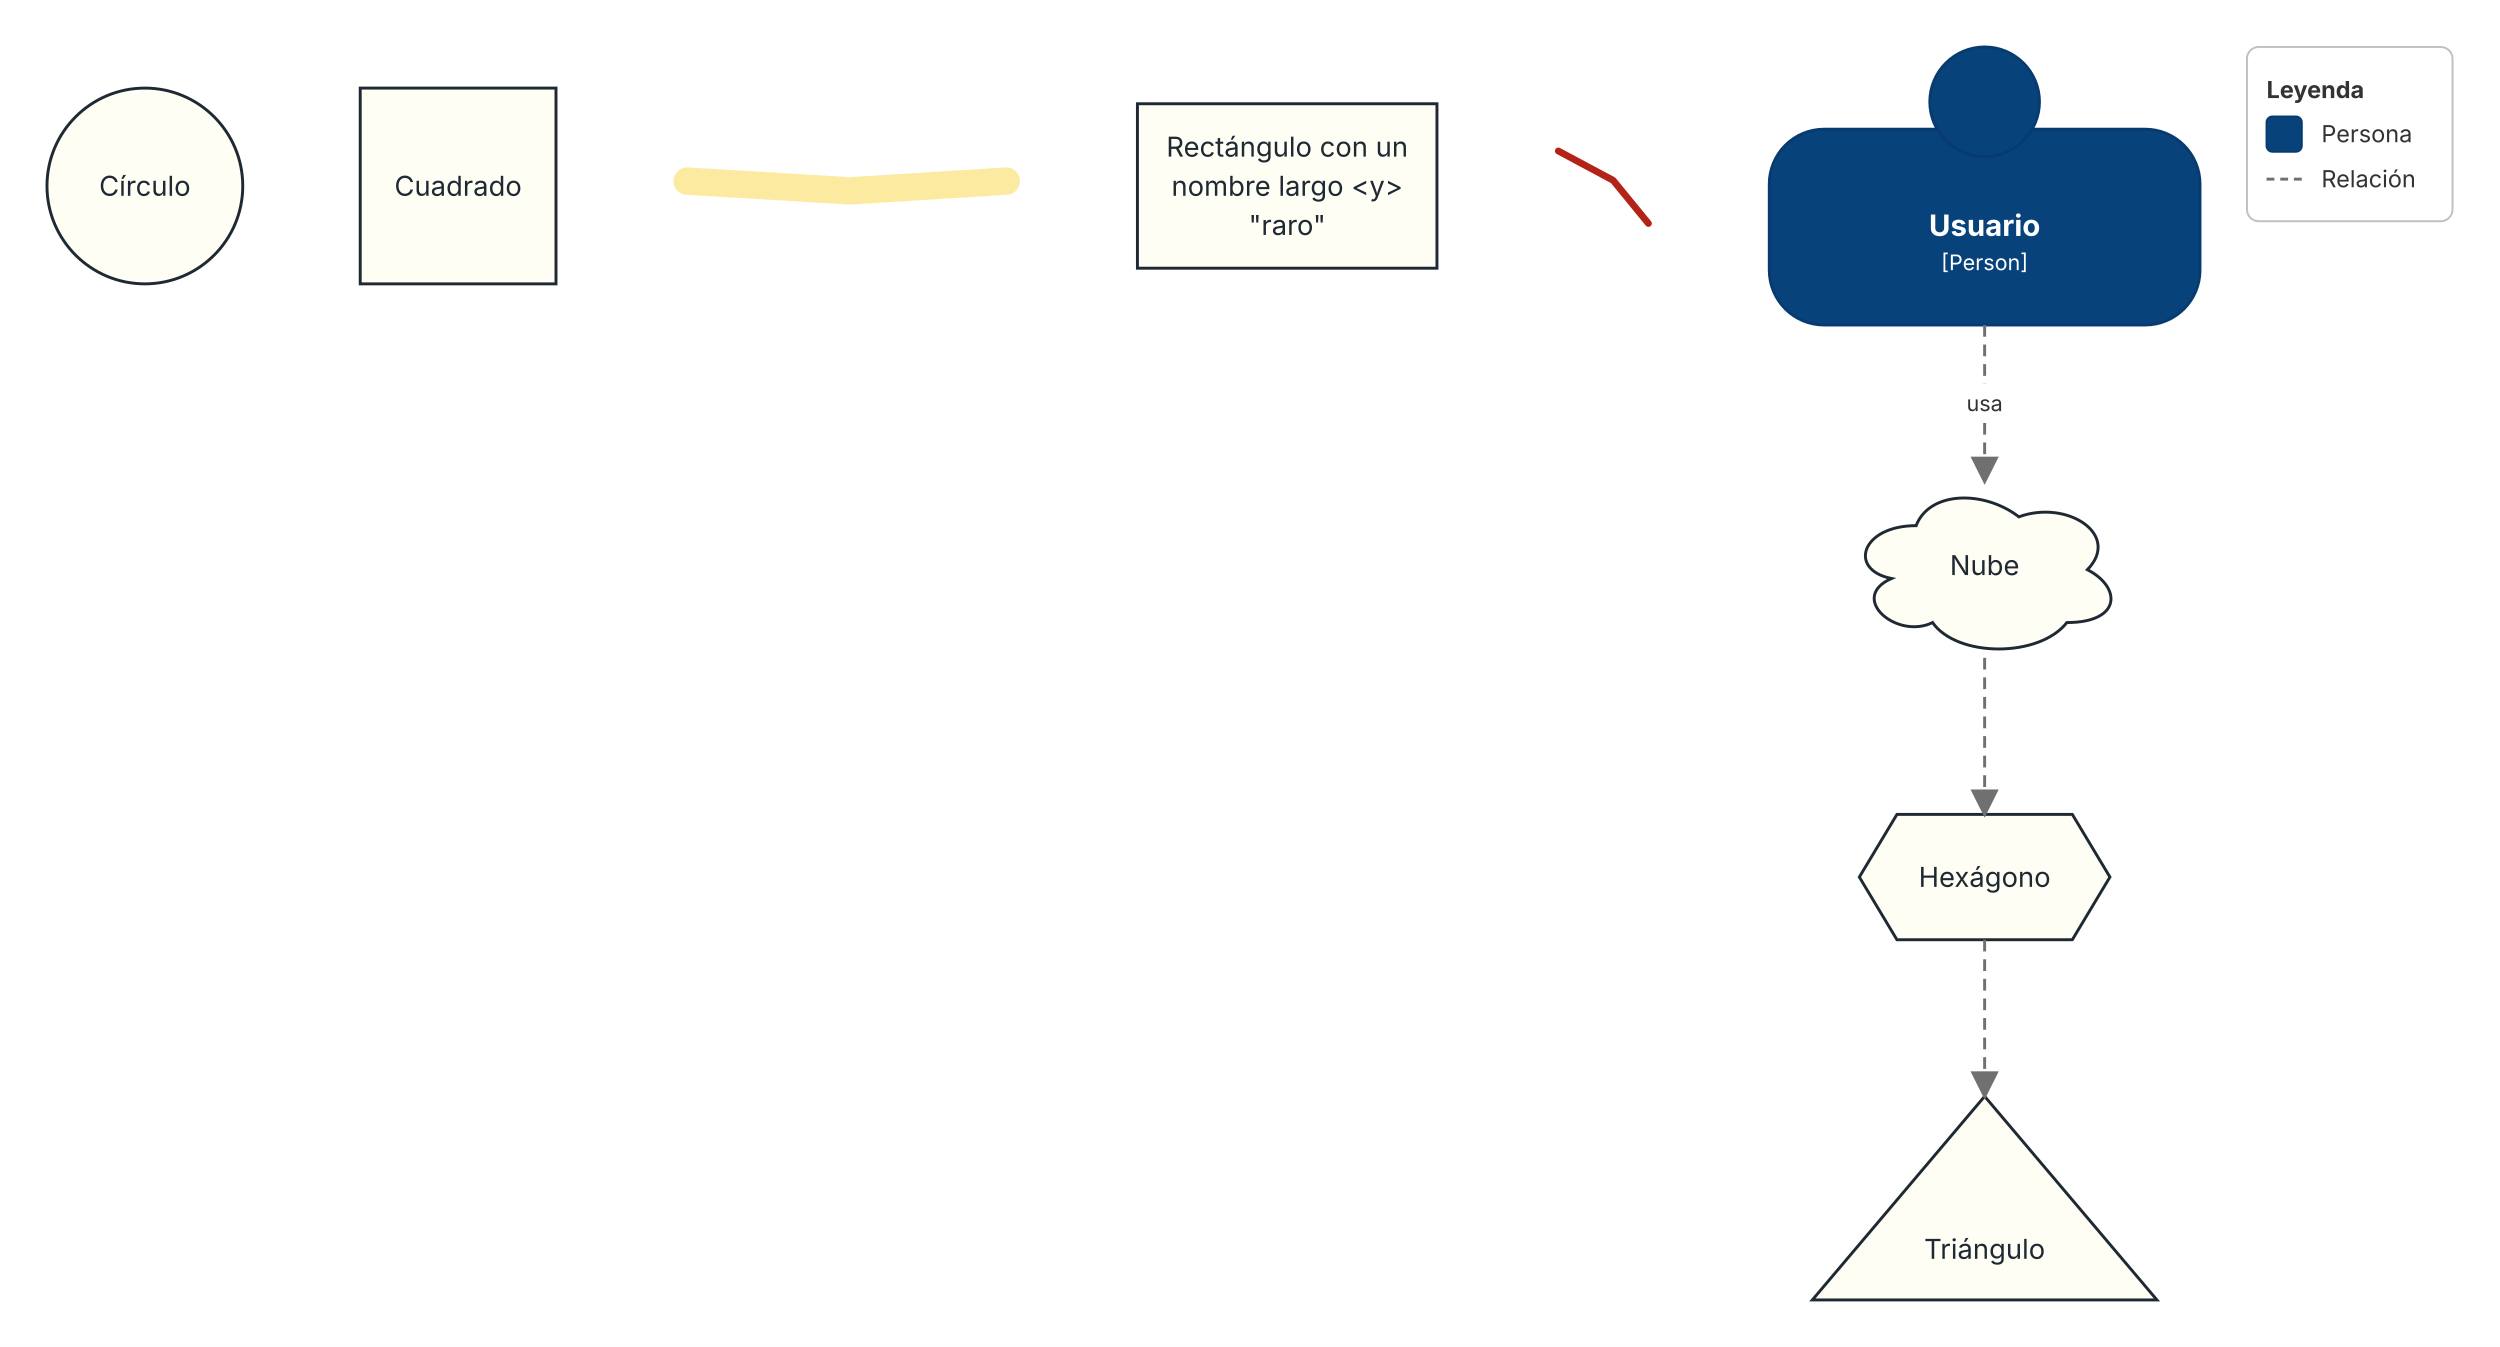
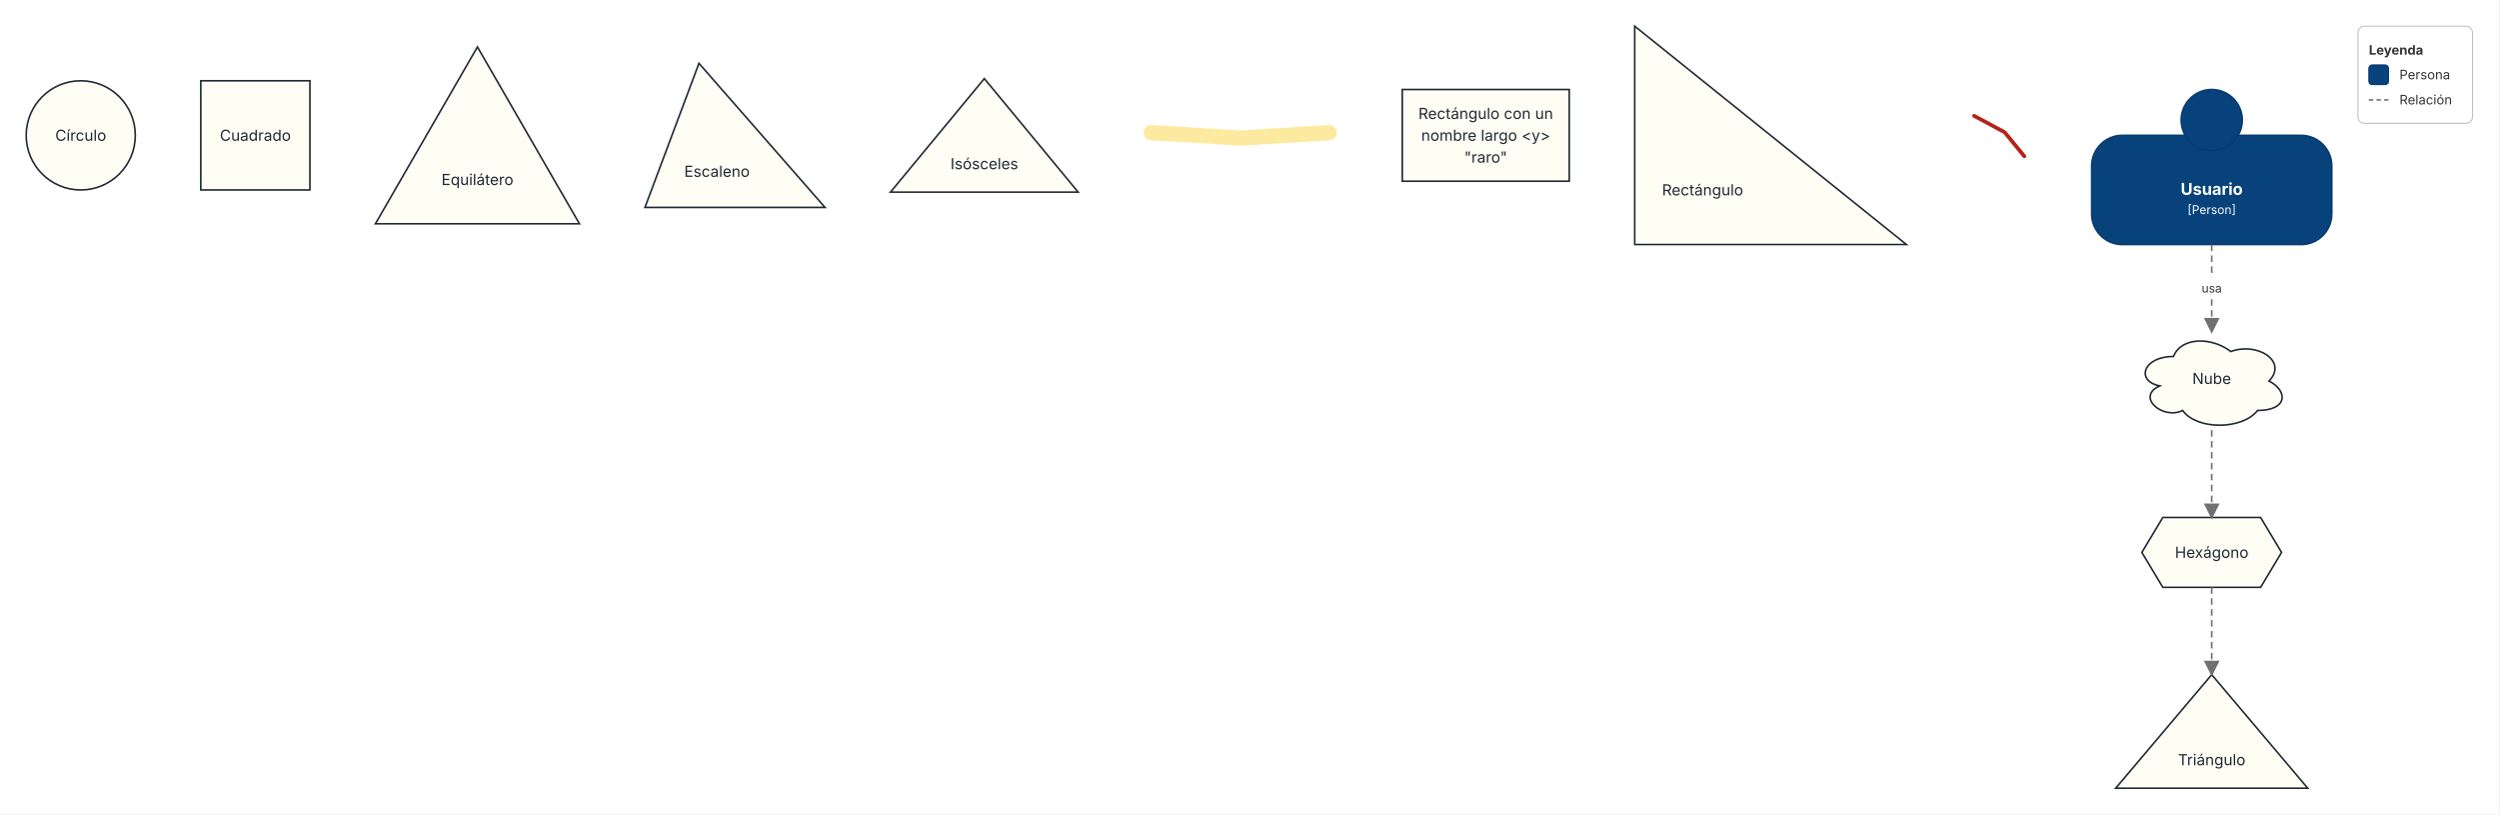
- <svg xmlns="http://www.w3.org/2000/svg" width="1277" height="688" viewBox="6 6 1277 688">
-   <rect x="6" y="6" width="1277" height="688" fill="#ffffff" />
+ <svg xmlns="http://www.w3.org/2000/svg" width="2290" height="746" viewBox="6 6 2290 746">
+   <rect x="6" y="6" width="2290" height="746" fill="#ffffff" />
  <g font-family="Inter, 'Helvetica Neue', Arial, sans-serif">
-     <g data-id="marcador" transform="translate(350 91.5)">
+     <g data-id="marcador" transform="translate(1054 120.5)">
      <path d="M 7 7 L 90 12 L 170 7" fill="none" stroke="#facc15" stroke-width="14" stroke-opacity="0.4" stroke-linecap="round" stroke-linejoin="round" />
    </g>
-     <g data-id="circulo" transform="translate(30 51)">
+     <g data-id="circulo" transform="translate(30 80)">
      <ellipse cx="50" cy="50" rx="50" ry="50" fill="#fffef5" stroke="#1f2933" stroke-width="1.5" />
      <text x="50" y="55" font-size="14" fill="#1f2933" text-anchor="middle">Círculo</text>
    </g>
-     <g data-id="cuadrado" transform="translate(190 51)">
+     <g data-id="cuadrado" transform="translate(190 80)">
      <rect x="0" y="0" width="100" height="100" fill="#fffef5" stroke="#1f2933" stroke-width="1.5" />
      <text x="50" y="55" font-size="14" fill="#1f2933" text-anchor="middle">Cuadrado</text>
    </g>
-     <g data-id="hexagono" transform="translate(955.75 422)">
+     <g data-id="equilatero" transform="translate(350 49)">
+       <path d="M 93.5 0 L 187 162 L 0 162 Z" fill="#fffef5" stroke="#1f2933" stroke-width="1.5" />
+       <text x="93.5" y="126.5" font-size="14" fill="#1f2933" text-anchor="middle">Equilátero</text>
+     </g>
+     <g data-id="escaleno" transform="translate(597 64)">
+       <path d="M 49.5 0 L 165 132 L 0 132 Z" fill="#fffef5" stroke="#1f2933" stroke-width="1.5" />
+       <text x="66" y="104" font-size="14" fill="#1f2933" text-anchor="middle">Escaleno</text>
+     </g>
+     <g data-id="hexagono" transform="translate(1968.75 480)">
      <path d="M 19.2 0 L 108.8 0 L 128 32 L 108.8 64 L 19.2 64 L 0 32 Z" fill="#fffef5" stroke="#1f2933" stroke-width="1.5" />
      <text x="64" y="37" font-size="14" fill="#1f2933" text-anchor="middle">Hexágono</text>
    </g>
-     <g data-id="nube" transform="translate(949.75 252)">
+     <g data-id="isosceles" transform="translate(822 78)">
+       <path d="M 86 0 L 172 104 L 0 104 Z" fill="#fffef5" stroke="#1f2933" stroke-width="1.5" />
+       <text x="86" y="83" font-size="14" fill="#1f2933" text-anchor="middle">Isósceles</text>
+     </g>
+     <g data-id="nube" transform="translate(1962.75 310)">
      <path d="M 35 22.5 C 7 22.5 0 45 22.4 49.5 C 0 59.4 25.2 81 43.4 72 C 56 90 98 90 112 72 C 140 72 140 54 122.5 45 C 140 27 112 9 87.5 18 C 70 4.5 42 4.5 35 22.5 Z" fill="#fffef5" stroke="#1f2933" stroke-width="1.5" />
      <text x="70" y="47.75" font-size="14" fill="#1f2933" text-anchor="middle">Nube</text>
    </g>
-     <g data-id="rectangulo" transform="translate(587 59)">
+     <g data-id="rectangulo" transform="translate(1291 88)">
      <rect x="0" y="0" width="153" height="84" fill="#fffef5" stroke="#1f2933" stroke-width="1.5" />
      <text x="76.5" y="27" font-size="14" fill="#1f2933" text-anchor="middle">Rectángulo con un</text>
      <text x="76.5" y="47" font-size="14" fill="#1f2933" text-anchor="middle">nombre largo &lt;y&gt;</text>
      <text x="76.5" y="67" font-size="14" fill="#1f2933" text-anchor="middle">"raro"</text>
    </g>
-     <g data-id="trazo" transform="translate(800 80.13)">
+     <g data-id="rectangulo-triangulo" transform="translate(1504 30)">
+       <path d="M 0 0 L 249 200 L 0 200 Z" fill="#fffef5" stroke="#1f2933" stroke-width="1.5" />
+       <text x="62.25" y="155" font-size="14" fill="#1f2933" text-anchor="middle">Rectángulo</text>
+     </g>
+     <g data-id="trazo" transform="translate(1813 109.13)">
      <path d="M 2 3 L 30 18 L 48 40" fill="none" stroke="#b42318" stroke-width="3.5" stroke-linecap="round" stroke-linejoin="round" />
    </g>
-     <g data-id="triangulo" transform="translate(931.75 566)">
+     <g data-id="triangulo" transform="translate(1944.75 624)">
      <path d="M 88 0 L 176 104 L 0 104 Z" fill="#fffef5" stroke="#1f2933" stroke-width="1.5" />
      <text x="88" y="83" font-size="14" fill="#1f2933" text-anchor="middle">Triángulo</text>
    </g>
-     <g data-id="usuario" transform="translate(909.75 30)">
+     <g data-id="usuario" transform="translate(1922.75 88)">
      <rect x="0" y="42" width="220" height="100" rx="28" fill="#08427B" stroke="#073B6F" stroke-width="1.5" />
      <ellipse cx="110" cy="28" rx="28" ry="28" fill="#08427B" stroke="#073B6F" stroke-width="1.5" />
      <text x="110" y="96.5" font-size="15" fill="#ffffff" text-anchor="middle" font-weight="bold">Usuario</text>
      <text x="110" y="114" font-size="11" fill="#ffffff" text-anchor="middle">[Person]</text>
    </g>
    <g data-id="r1">
-       <path d="M 1019.75 172 L 1019.75 240" fill="none" stroke="#707070" stroke-width="1.5" stroke-dasharray="6 4" />
-       <path d="M 1019.75 252 L 1013.75 240 L 1025.75 240 Z" fill="#707070" stroke="#707070" stroke-width="1.5" />
-       <rect x="1005.25" y="202" width="29" height="20" rx="3" fill="#ffffff" stroke="none" />
-       <text x="1019.75" y="216" font-size="11" fill="#333333" text-anchor="middle">usa</text>
+       <path d="M 2032.75 230 L 2032.75 298" fill="none" stroke="#707070" stroke-width="1.5" stroke-dasharray="6 4" />
+       <path d="M 2032.75 310 L 2026.75 298 L 2038.75 298 Z" fill="#707070" stroke="#707070" stroke-width="1.5" />
+       <rect x="2018.25" y="260" width="29" height="20" rx="3" fill="#ffffff" stroke="none" />
+       <text x="2032.75" y="274" font-size="11" fill="#333333" text-anchor="middle">usa</text>
    </g>
    <g data-id="r2">
-       <path d="M 1019.75 342 L 1019.75 410" fill="none" stroke="#707070" stroke-width="1.5" stroke-dasharray="6 4" />
-       <path d="M 1019.75 422 L 1013.75 410 L 1025.75 410 Z" fill="#707070" stroke="#707070" stroke-width="1.5" />
+       <path d="M 2032.75 400 L 2032.75 468" fill="none" stroke="#707070" stroke-width="1.5" stroke-dasharray="6 4" />
+       <path d="M 2032.75 480 L 2026.75 468 L 2038.75 468 Z" fill="#707070" stroke="#707070" stroke-width="1.5" />
    </g>
    <g data-id="r3">
-       <path d="M 1019.75 486 L 1019.75 554" fill="none" stroke="#707070" stroke-width="1.5" stroke-dasharray="6 4" />
-       <path d="M 1019.75 566 L 1013.75 554 L 1025.75 554 Z" fill="#707070" stroke="#707070" stroke-width="1.5" />
+       <path d="M 2032.75 544 L 2032.75 612" fill="none" stroke="#707070" stroke-width="1.5" stroke-dasharray="6 4" />
+       <path d="M 2032.75 624 L 2026.75 612 L 2038.75 612 Z" fill="#707070" stroke="#707070" stroke-width="1.5" />
    </g>
-     <g data-id="__legend__" transform="translate(1153.75 30)">
+     <g data-id="__legend__" transform="translate(2166.75 30)">
      <rect x="0" y="0" width="105" height="89" rx="6" fill="#ffffff" stroke="#c0c0c0" />
      <text x="10" y="26.1" font-size="12" fill="#333333" font-weight="bold">Leyenda</text>
      <rect x="10" y="35.5" width="18" height="18" rx="3" fill="#08427B" stroke="#073B6F" />
      <text x="38" y="48.64" font-size="12" fill="#333333">Persona</text>
      <line x1="10" y1="67.5" x2="28" y2="67.5" fill="none" stroke="#707070" stroke-width="1.5" stroke-dasharray="4 3" />
      <text x="38" y="71.64" font-size="12" fill="#333333">Relación</text>
    </g>
  </g>
</svg>
